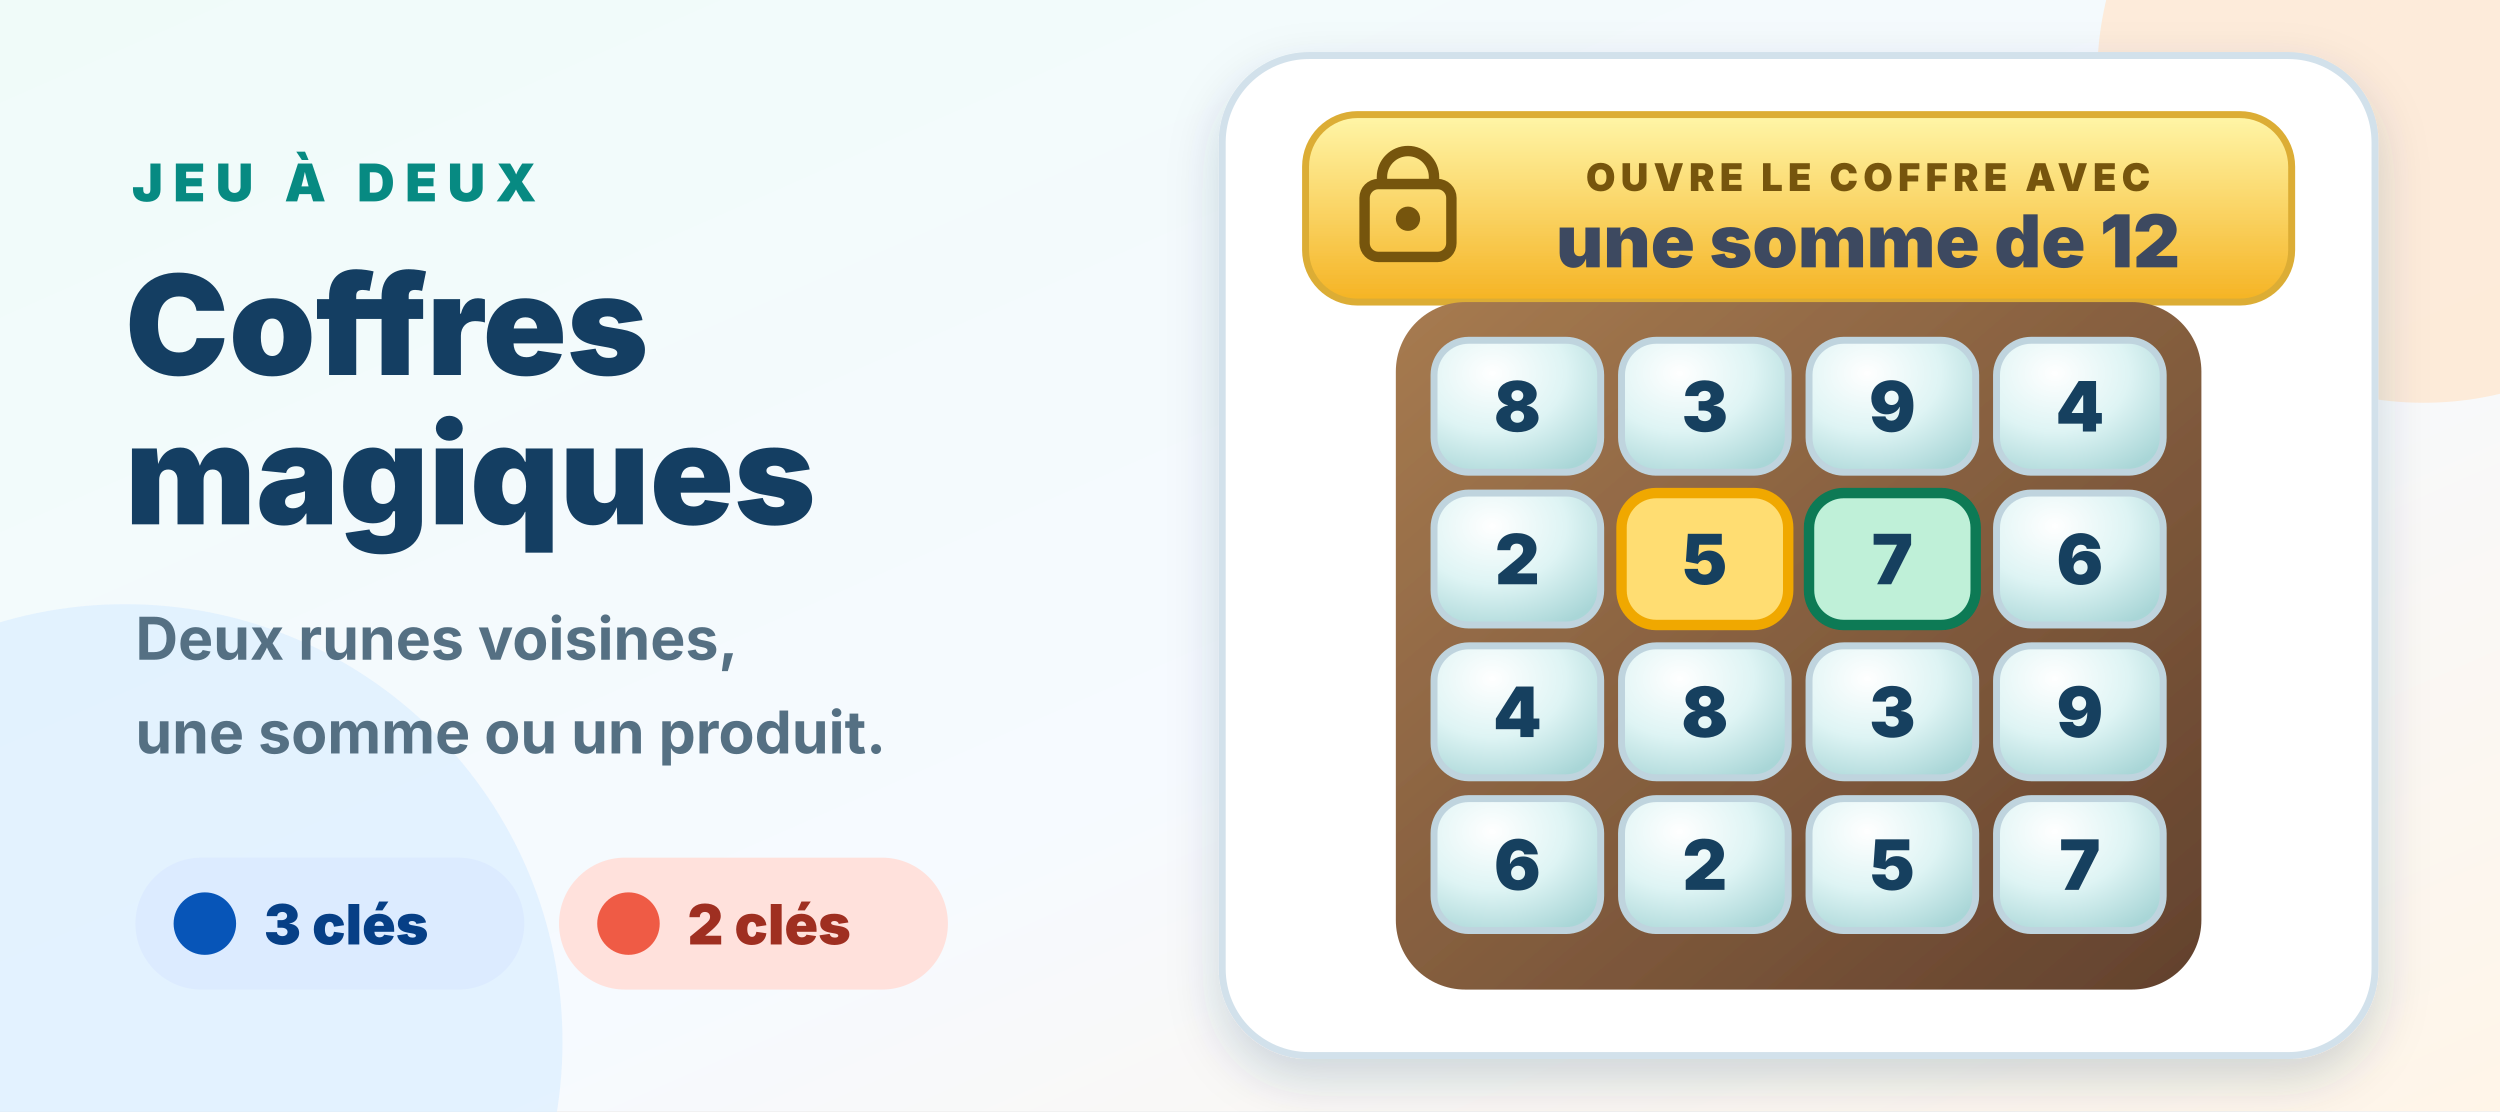
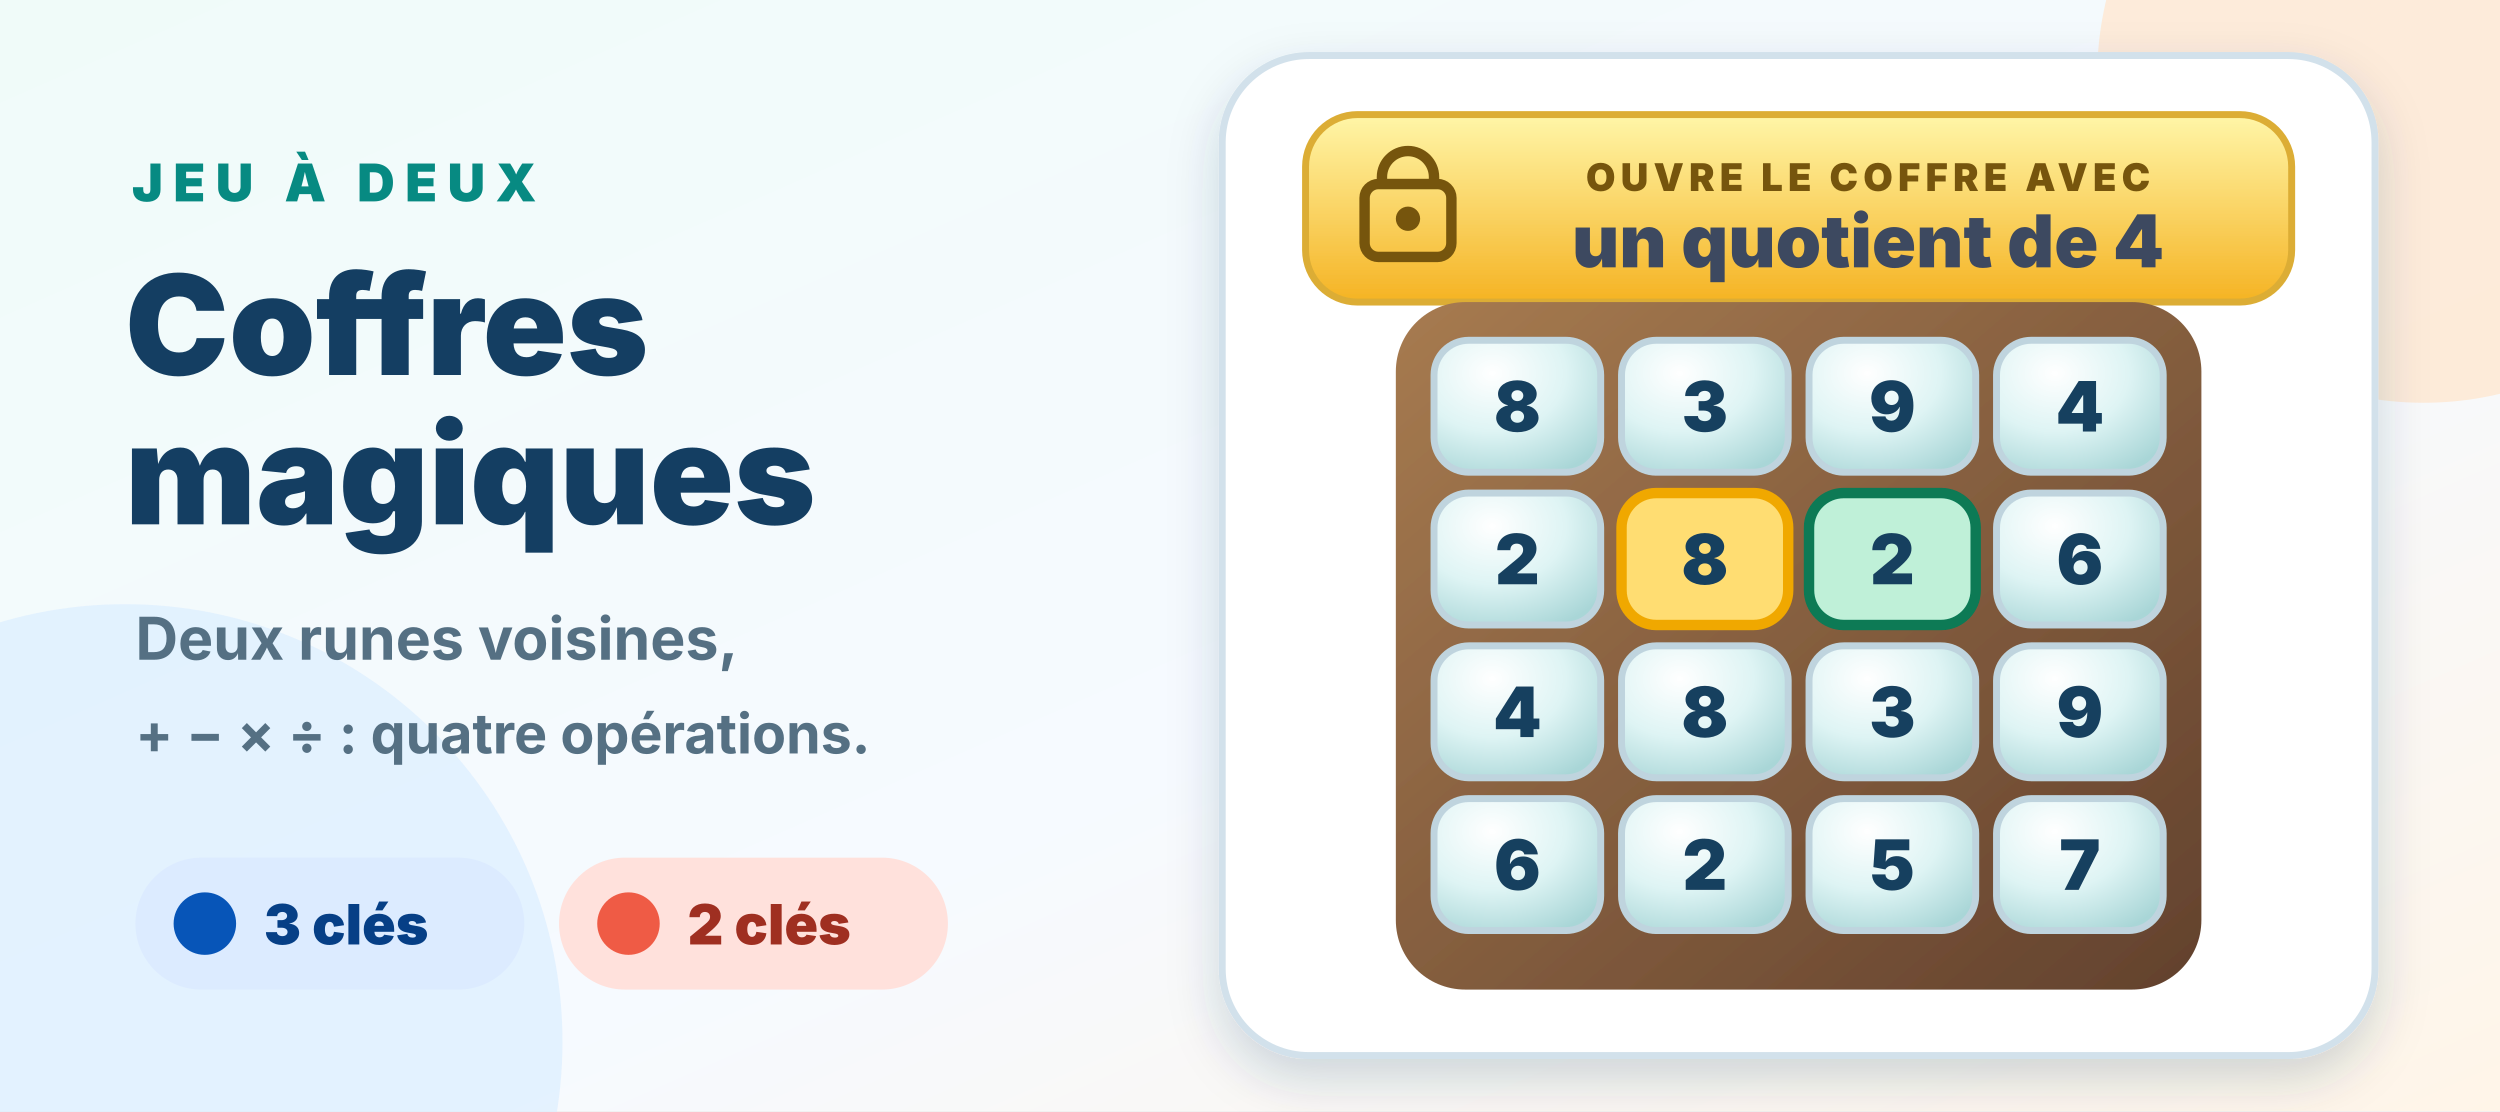
<svg xmlns="http://www.w3.org/2000/svg" width="720" height="320" viewBox="0 0 720 320" role="img" aria-labelledby="title description">
  <defs>
    <linearGradient id="background" x1="0" y1="0" x2="1" y2="1">
      <stop stop-color="#f0fbf9" />
      <stop offset=".58" stop-color="#f6faff" />
      <stop offset="1" stop-color="#fff5e8" />
    </linearGradient>
    <linearGradient id="wood" x1="0" y1="0" x2="1" y2="1">
      <stop stop-color="#a77b50" />
      <stop offset="1" stop-color="#62412d" />
    </linearGradient>
    <radialGradient id="rune" cx="35%" cy="25%" r="85%">
      <stop stop-color="#fff" offset="0" />
      <stop stop-color="#def4f4" offset=".52" />
      <stop stop-color="#a9d6d7" offset="1" />
    </radialGradient>
    <linearGradient id="gold" x1="0" y1="0" x2="0" y2="1">
      <stop stop-color="#fff6a8" />
      <stop offset="1" stop-color="#f5b323" />
    </linearGradient>
    <filter id="shadow" x="-20%" y="-20%" width="140%" height="150%">
      <feDropShadow dx="0" dy="6" stdDeviation="7" flood-color="#173a5e" flood-opacity=".18" />
    </filter>
  </defs>
  <rect width="720" height="320" fill="url(#background)" />
  <circle cx="36" cy="300" r="126" fill="#dceeff" opacity=".7" />
  <circle cx="698" cy="22" r="94" fill="#ffe7cf" opacity=".78" />
  <g font-family="Inter, system-ui, sans-serif">
    <text x="38" y="58" fill="#078a82" font-size="15" font-weight="850" letter-spacing="3">JEU À DEUX</text>
    <text x="36" y="108" fill="#143e62" font-size="40" font-weight="850">Coffres</text>
    <text x="36" y="151" fill="#143e62" font-size="40" font-weight="850">magiques</text>
    <text x="39" y="190" fill="#557083" font-size="17" font-weight="650">Deux runes voisines,</text>
-     <text x="39" y="217" fill="#557083" font-size="17" font-weight="650">une somme ou un produit.</text>
+     <text x="39" y="217" fill="#557083" font-size="16" font-weight="650">+  −  ×  ÷  : quatre opérations.</text>
    <g transform="translate(39 247)">
      <rect width="112" height="38" rx="19" fill="#dcebff" />
      <circle cx="20" cy="19" r="9" fill="#0755b8" />
      <text x="37" y="25" fill="#063f86" font-size="16" font-weight="850">3 clés</text>
      <rect x="122" width="112" height="38" rx="19" fill="#ffe1dc" />
      <circle cx="142" cy="19" r="9" fill="#ef5b45" />
      <text x="159" y="25" fill="#9f2f21" font-size="16" font-weight="850">2 clés</text>
    </g>
  </g>
  <g transform="translate(352 16)" filter="url(#shadow)">
    <rect width="332" height="288" rx="25" fill="#fff" stroke="#d2e1eb" stroke-width="2" />
    <g transform="translate(24 17)">
      <rect width="284" height="54" rx="15" fill="url(#gold)" stroke="#dcad34" stroke-width="2" />
      <g transform="translate(17 10)" fill="none" stroke="#76550c" stroke-width="3">
        <rect x="0" y="10" width="25" height="21" rx="4" />
        <path d="M5 11V8a7.5 7.5 0 0 1 15 0v3" />
        <circle cx="12.5" cy="20" r="2" fill="#76550c" />
      </g>
      <text x="162" y="22" fill="#76550c" font-family="Inter, system-ui, sans-serif" font-size="11" font-weight="850" text-anchor="middle" letter-spacing="1.5">OUVRE LE COFFRE AVEC</text>
-       <text x="162" y="44" fill="#3d4860" font-family="Inter, system-ui, sans-serif" font-size="21" font-weight="900" text-anchor="middle">une somme de 12</text>
+       <text x="162" y="44" fill="#3d4860" font-family="Inter, system-ui, sans-serif" font-size="21" font-weight="900" text-anchor="middle">un quotient de 4</text>
    </g>
    <g transform="translate(61 82)">
      <rect x="-11" y="-11" width="232" height="198" rx="20" fill="url(#wood)" />
      <g font-family="Inter, system-ui, sans-serif" font-size="20" font-weight="900" text-anchor="middle" dominant-baseline="central">
        <g fill="url(#rune)" stroke="#bfd4de" stroke-width="2">
          <rect x="0" y="0" width="48" height="38" rx="10" />
          <rect x="54" y="0" width="48" height="38" rx="10" />
          <rect x="108" y="0" width="48" height="38" rx="10" />
          <rect x="162" y="0" width="48" height="38" rx="10" />
          <rect x="0" y="44" width="48" height="38" rx="10" />
          <rect x="54" y="44" width="48" height="38" rx="10" />
          <rect x="108" y="44" width="48" height="38" rx="10" />
          <rect x="162" y="44" width="48" height="38" rx="10" />
          <rect x="0" y="88" width="48" height="38" rx="10" />
          <rect x="54" y="88" width="48" height="38" rx="10" />
          <rect x="108" y="88" width="48" height="38" rx="10" />
          <rect x="162" y="88" width="48" height="38" rx="10" />
          <rect x="0" y="132" width="48" height="38" rx="10" />
          <rect x="54" y="132" width="48" height="38" rx="10" />
          <rect x="108" y="132" width="48" height="38" rx="10" />
          <rect x="162" y="132" width="48" height="38" rx="10" />
        </g>
        <rect x="54" y="44" width="48" height="38" rx="10" fill="#ffdd72" stroke="#f0a800" stroke-width="3" />
        <rect x="108" y="44" width="48" height="38" rx="10" fill="#bff0d8" stroke="#087a55" stroke-width="3" />
        <g fill="#17405e">
          <text x="24" y="19">8</text>
          <text x="78" y="19">3</text>
          <text x="132" y="19">9</text>
          <text x="186" y="19">4</text>
          <text x="24" y="63">2</text>
-           <text x="78" y="63">5</text>
-           <text x="132" y="63">7</text>
+           <text x="78" y="63">8</text>
+           <text x="132" y="63">2</text>
          <text x="186" y="63">6</text>
          <text x="24" y="107">4</text>
          <text x="78" y="107">8</text>
          <text x="132" y="107">3</text>
          <text x="186" y="107">9</text>
          <text x="24" y="151">6</text>
          <text x="78" y="151">2</text>
          <text x="132" y="151">5</text>
          <text x="186" y="151">7</text>
        </g>
      </g>
    </g>
  </g>
</svg>
